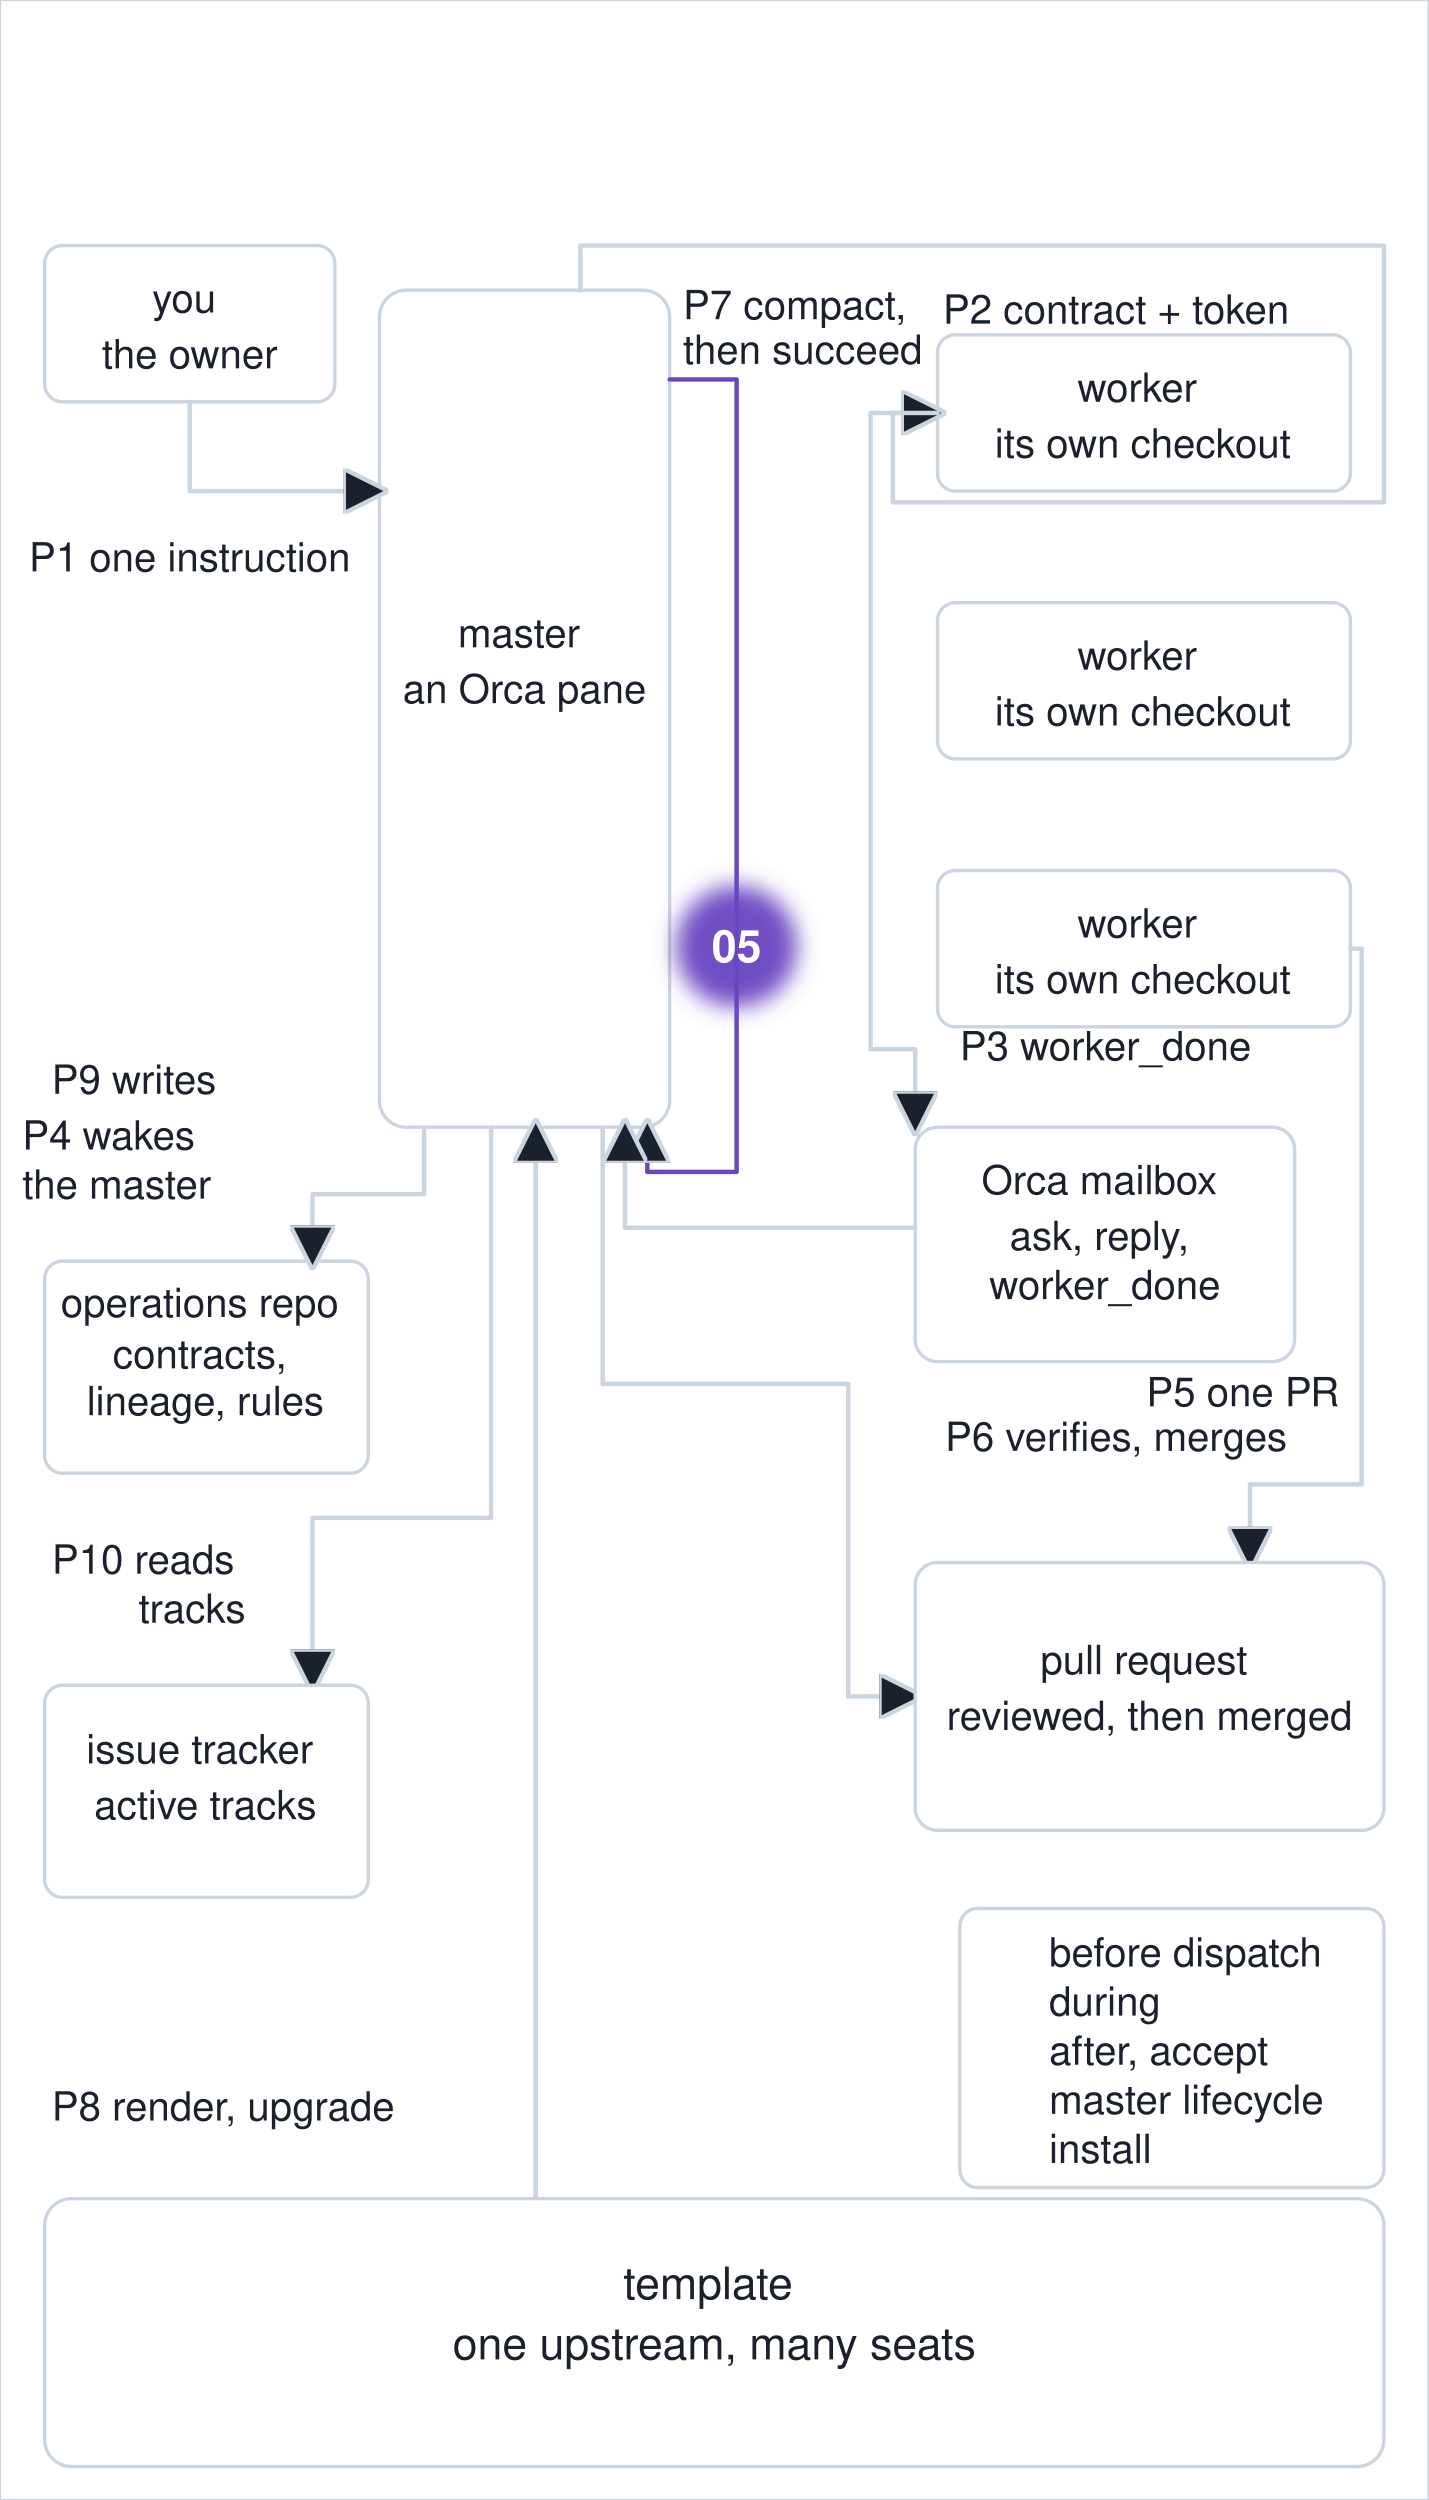
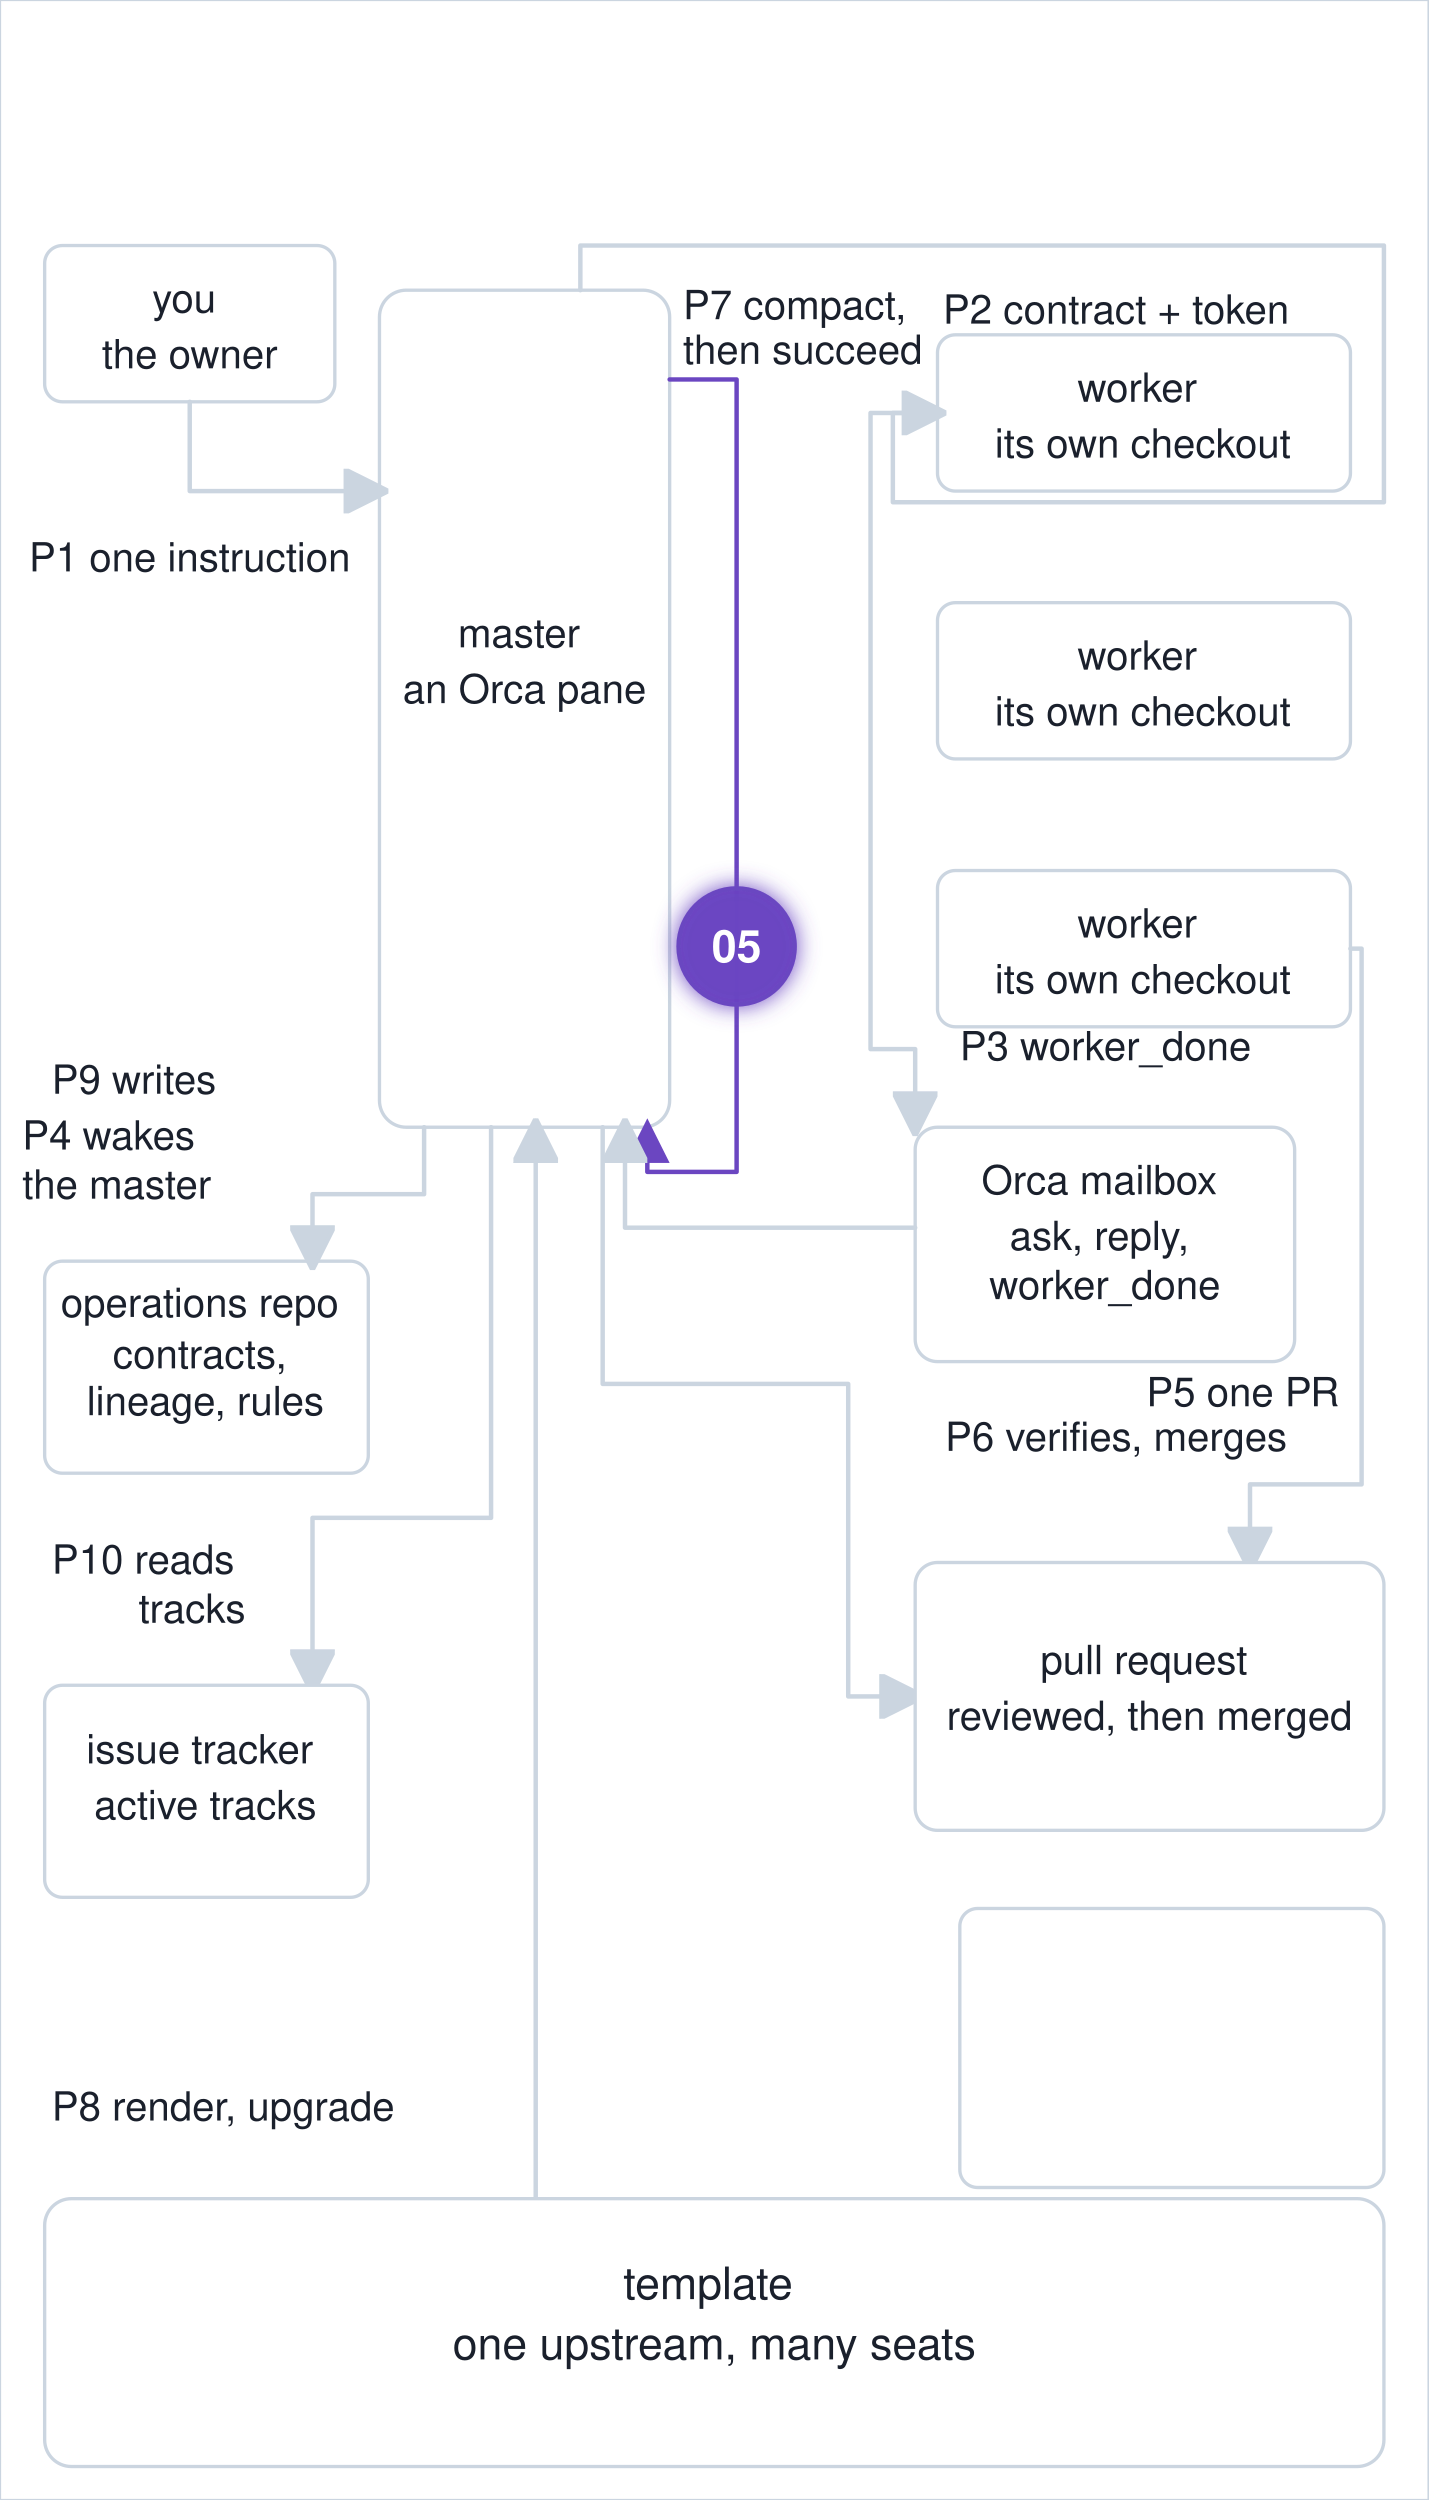
<svg xmlns="http://www.w3.org/2000/svg" width="640" height="1120" viewBox="0 0 640 1120" font-family="Helvetica, Arial, sans-serif">
  <defs>
    <marker id="system-arrow" markerWidth="10" markerHeight="10" refX="8" refY="5" orient="auto">
-       <path d="M0,0 L10,5 L0,10 z" fill="#1a202c" stroke="#cbd5e0" />
+       <path d="M0,0 L10,5 L0,10 z" fill="#cbd5e0" stroke="#cbd5e0" />
    </marker>
-     <filter id="glow-unit-05" x="-50%" y="-50%" width="200%" height="200%">
+     <marker id="highlight-arrow-05" markerWidth="10" markerHeight="10" refX="8" refY="5" orient="auto">
+       <path d="M0,0 L10,5 L0,10 z" fill="#6b46c1" />
+     </marker>
+     <filter id="glow-05" x="-50%" y="-50%" width="200%" height="200%">
      <feGaussianBlur in="SourceGraphic" stdDeviation="5" result="coloredBlur" />
+       <feMerge>
+         <feMergeNode in="coloredBlur" />
+         <feMergeNode in="SourceGraphic" />
+       </feMerge>
    </filter>
  </defs>
  <rect width="640" height="1120" fill="#ffffff" stroke="#cbd5e0" />
  <rect x="20" y="110" width="130" height="70" rx="8" fill="#ffffff" stroke="#cbd5e0" stroke-width="1.5" />
  <text x="85" y="140" text-anchor="middle" font-size="18" fill="#1a202c">
    <tspan x="85" dy="0">you</tspan>
    <tspan x="85" dy="25">the owner</tspan>
  </text>
  <rect x="170" y="130" width="130" height="375" rx="12" fill="#ffffff" stroke="#cbd5e0" stroke-width="1.5" />
  <text x="235" y="290" text-anchor="middle" font-size="18" fill="#1a202c">
    <tspan x="235" dy="0">master</tspan>
    <tspan x="235" dy="25">an Orca pane</tspan>
  </text>
  <rect x="420" y="150" width="185" height="70" rx="8" fill="#ffffff" stroke="#cbd5e0" stroke-width="1.5" />
  <text x="512" y="180" text-anchor="middle" font-size="18" fill="#1a202c">
    <tspan x="512" dy="0">worker</tspan>
    <tspan x="512" dy="25">its own checkout</tspan>
  </text>
  <rect x="420" y="270" width="185" height="70" rx="8" fill="#ffffff" stroke="#cbd5e0" stroke-width="1.5" />
  <text x="512" y="300" text-anchor="middle" font-size="18" fill="#1a202c">
    <tspan x="512" dy="0">worker</tspan>
    <tspan x="512" dy="25">its own checkout</tspan>
  </text>
  <rect x="420" y="390" width="185" height="70" rx="8" fill="#ffffff" stroke="#cbd5e0" stroke-width="1.5" />
  <text x="512" y="420" text-anchor="middle" font-size="18" fill="#1a202c">
    <tspan x="512" dy="0">worker</tspan>
    <tspan x="512" dy="25">its own checkout</tspan>
  </text>
  <path id="P1" d="M85 180 V220 H170" fill="none" stroke="#cbd5e0" stroke-width="2" stroke-linejoin="round" stroke-linecap="round" marker-end="url(#system-arrow)" />
  <text x="85" y="256" text-anchor="middle" font-size="18" fill="#1a202c">P1 one instruction</text>
  <path id="P2" d="M260 130 V110 H620 V225 H400 V185 H420" fill="none" stroke="#cbd5e0" stroke-width="2" stroke-linejoin="round" stroke-linecap="round" marker-end="url(#system-arrow)" />
  <text x="500" y="145" text-anchor="middle" font-size="18" fill="#1a202c">P2 contract + token</text>
-   <path id="P7" d="M300 170 H330 V525 H290 V505" fill="none" stroke="#6b46c1" stroke-width="2" stroke-linejoin="round" stroke-linecap="round" marker-end="url(#system-arrow)" />
+   <path id="P7" d="M300 170 H330 V525 H290 V505" fill="none" stroke="#6b46c1" stroke-width="2" stroke-linejoin="round" stroke-linecap="round" marker-end="url(#highlight-arrow-05)" />
  <text x="306" y="143" text-anchor="start" font-size="18" fill="#1a202c">
    <tspan x="306" dy="0">P7 compact,</tspan>
    <tspan x="306" dy="20">then succeed</tspan>
  </text>
-   <circle id="check-05" cx="330" cy="424" r="26" fill="#6b46c1" stroke="#6b46c1" stroke-width="2" fill-opacity="0.95" filter="url(#glow-unit-05)" />
+   <circle id="check-05" cx="330" cy="424" r="26" fill="#6b46c1" stroke="#6b46c1" stroke-width="2" fill-opacity="0.95" filter="url(#glow-05)" />
  <text x="330" y="431" text-anchor="middle" font-size="20" font-weight="bold" fill="#ffffff">05</text>
  <path id="P3" d="M420 185 H390 V470 H410 V505" fill="none" stroke="#cbd5e0" stroke-width="2" stroke-linejoin="round" stroke-linecap="round" marker-end="url(#system-arrow)" />
  <text x="430" y="475" text-anchor="start" font-size="18" fill="#1a202c">P3 worker_done</text>
  <rect x="410" y="505" width="170" height="105" rx="10" fill="#ffffff" stroke="#cbd5e0" stroke-width="1.5" />
  <text x="495" y="535" text-anchor="middle" font-size="18" fill="#1a202c">
    <tspan x="495" dy="0">Orca mailbox</tspan>
    <tspan x="495" dy="25">ask, reply,</tspan>
    <tspan x="495" dy="22">worker_done</tspan>
  </text>
  <path id="P4" d="M410 550 H280 V505" fill="none" stroke="#cbd5e0" stroke-width="2" stroke-linejoin="round" stroke-linecap="round" marker-end="url(#system-arrow)" />
  <text x="10" y="515" text-anchor="start" font-size="18" fill="#1a202c">
    <tspan x="10" dy="0">P4 wakes</tspan>
    <tspan x="10" dy="22">the master</tspan>
  </text>
  <path id="P5" d="M605 425 H610 V665 H560 V700" fill="none" stroke="#cbd5e0" stroke-width="2" stroke-linejoin="round" stroke-linecap="round" marker-end="url(#system-arrow)" />
  <text x="600" y="630" text-anchor="end" font-size="18" fill="#1a202c">P5 one PR</text>
  <path id="P6" d="M270 505 V620 H380 V760 H410" fill="none" stroke="#cbd5e0" stroke-width="2" stroke-linejoin="round" stroke-linecap="round" marker-end="url(#system-arrow)" />
  <text x="500" y="650" text-anchor="middle" font-size="18" fill="#1a202c">P6 verifies, merges</text>
  <rect x="20" y="565" width="145" height="95" rx="8" fill="#ffffff" stroke="#cbd5e0" stroke-width="1.5" />
  <text x="92" y="590" text-anchor="middle" font-size="18" fill="#1a202c">
    <tspan x="92" dy="0">operations repo</tspan>
    <tspan x="92" dy="23">contracts,</tspan>
    <tspan x="92" dy="21">lineage, rules</tspan>
  </text>
  <path id="P9" d="M190 505 V535 H140 V565" fill="none" stroke="#cbd5e0" stroke-width="2" stroke-linejoin="round" stroke-linecap="round" marker-end="url(#system-arrow)" />
  <text x="60" y="490" text-anchor="middle" font-size="18" fill="#1a202c">P9 writes</text>
  <path id="P10" d="M220 505 V680 H140 V755" fill="none" stroke="#cbd5e0" stroke-width="2" stroke-linejoin="round" stroke-linecap="round" marker-end="url(#system-arrow)" />
  <text x="110" y="705" text-anchor="end" font-size="18" fill="#1a202c">
    <tspan x="110" dy="0">P10 reads</tspan>
    <tspan x="110" dy="22">tracks</tspan>
  </text>
  <rect x="20" y="755" width="145" height="95" rx="8" fill="#ffffff" stroke="#cbd5e0" stroke-width="1.5" />
  <text x="92" y="790" text-anchor="middle" font-size="18" fill="#1a202c">
    <tspan x="92" dy="0">issue tracker</tspan>
    <tspan x="92" dy="25">active tracks</tspan>
  </text>
  <rect x="410" y="700" width="210" height="120" rx="10" fill="#ffffff" stroke="#cbd5e0" stroke-width="1.5" />
  <text x="515" y="750" text-anchor="middle" font-size="18" fill="#1a202c">
    <tspan x="515" dy="0">pull request</tspan>
    <tspan x="515" dy="25">reviewed, then merged</tspan>
  </text>
  <path id="P8" d="M240 985 V505" fill="none" stroke="#cbd5e0" stroke-width="2" stroke-linejoin="round" stroke-linecap="round" marker-end="url(#system-arrow)" />
  <text x="100" y="950" text-anchor="middle" font-size="18" fill="#1a202c">P8 render, upgrade</text>
  <rect x="430" y="855" width="190" height="125" rx="8" fill="#ffffff" stroke="#cbd5e0" stroke-width="1.5" />
-   <text x="470" y="881" font-size="18" fill="#1a202c">before dispatch</text>
-   <text x="470" y="903" font-size="18" fill="#1a202c">during</text>
-   <text x="470" y="925" font-size="18" fill="#1a202c">after, accept</text>
-   <text x="470" y="947" font-size="18" fill="#1a202c">master lifecycle</text>
-   <text x="470" y="969" font-size="18" fill="#1a202c">install</text>
  <rect x="20" y="985" width="600" height="120" rx="12" fill="#ffffff" stroke="#cbd5e0" stroke-width="1.5" />
  <text x="320" y="1030" text-anchor="middle" font-size="20" fill="#1a202c">
    <tspan x="320" dy="0">template</tspan>
    <tspan x="320" dy="27">one upstream, many seats</tspan>
  </text>
</svg>
